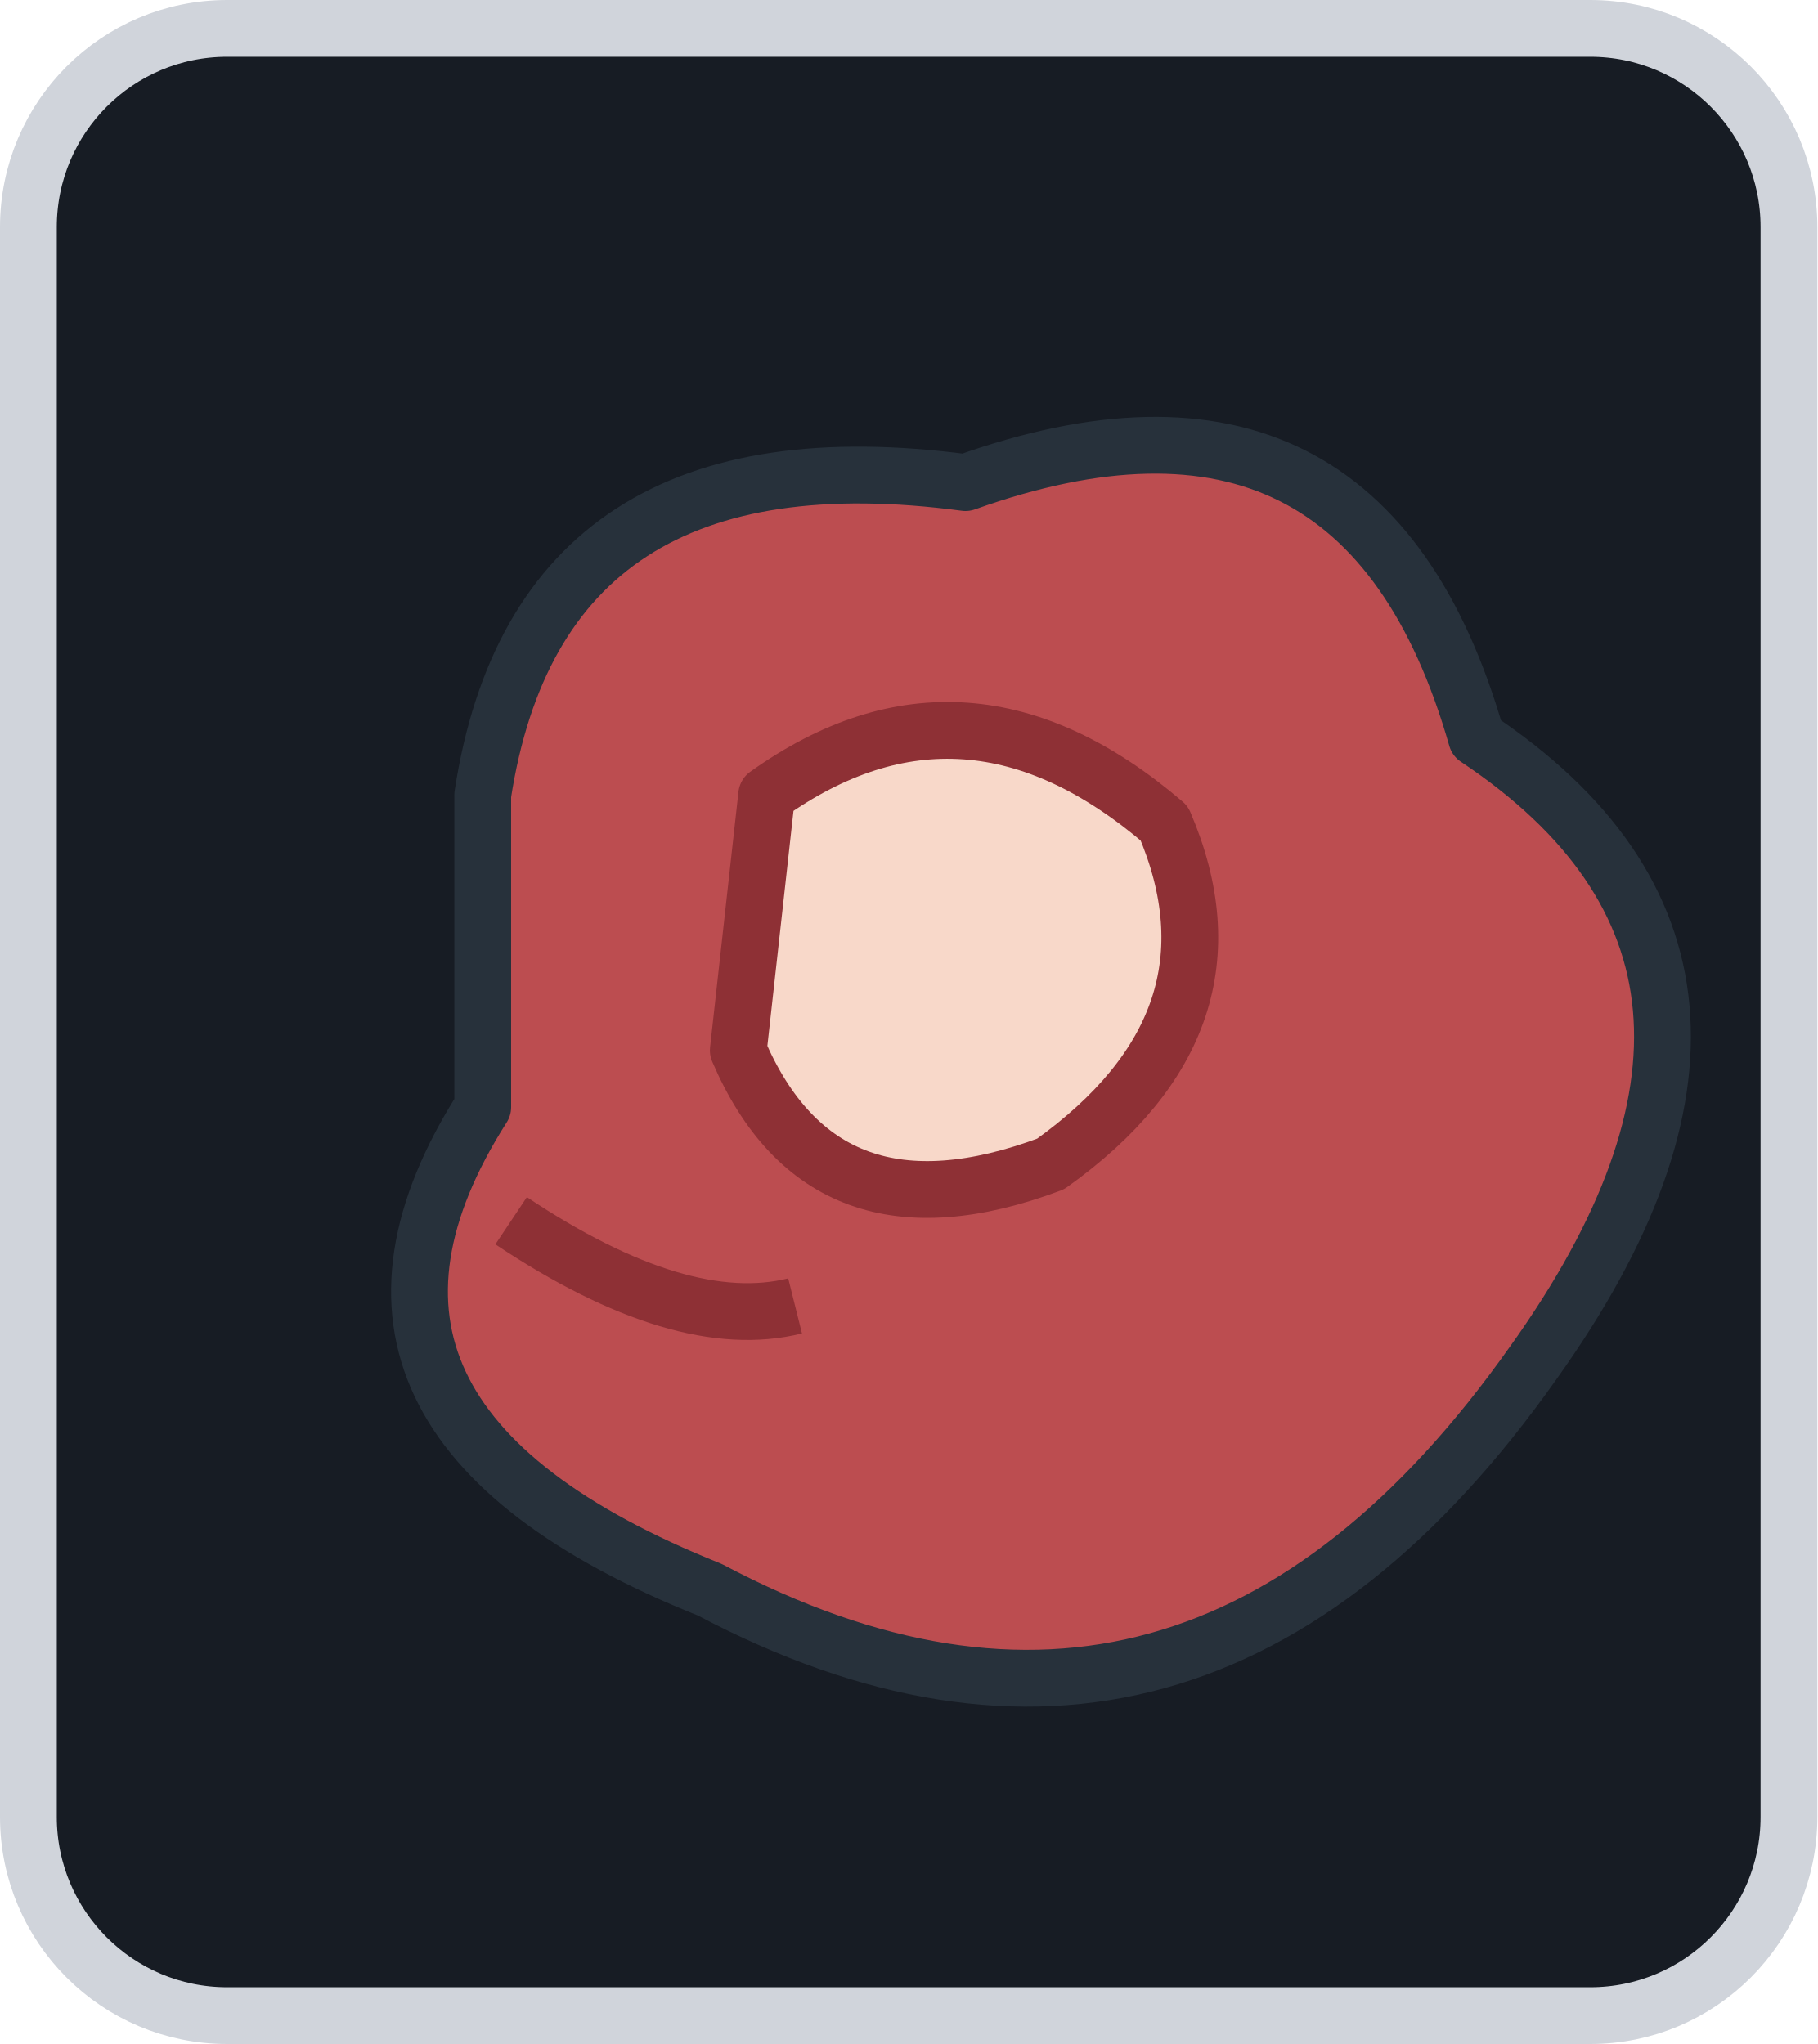
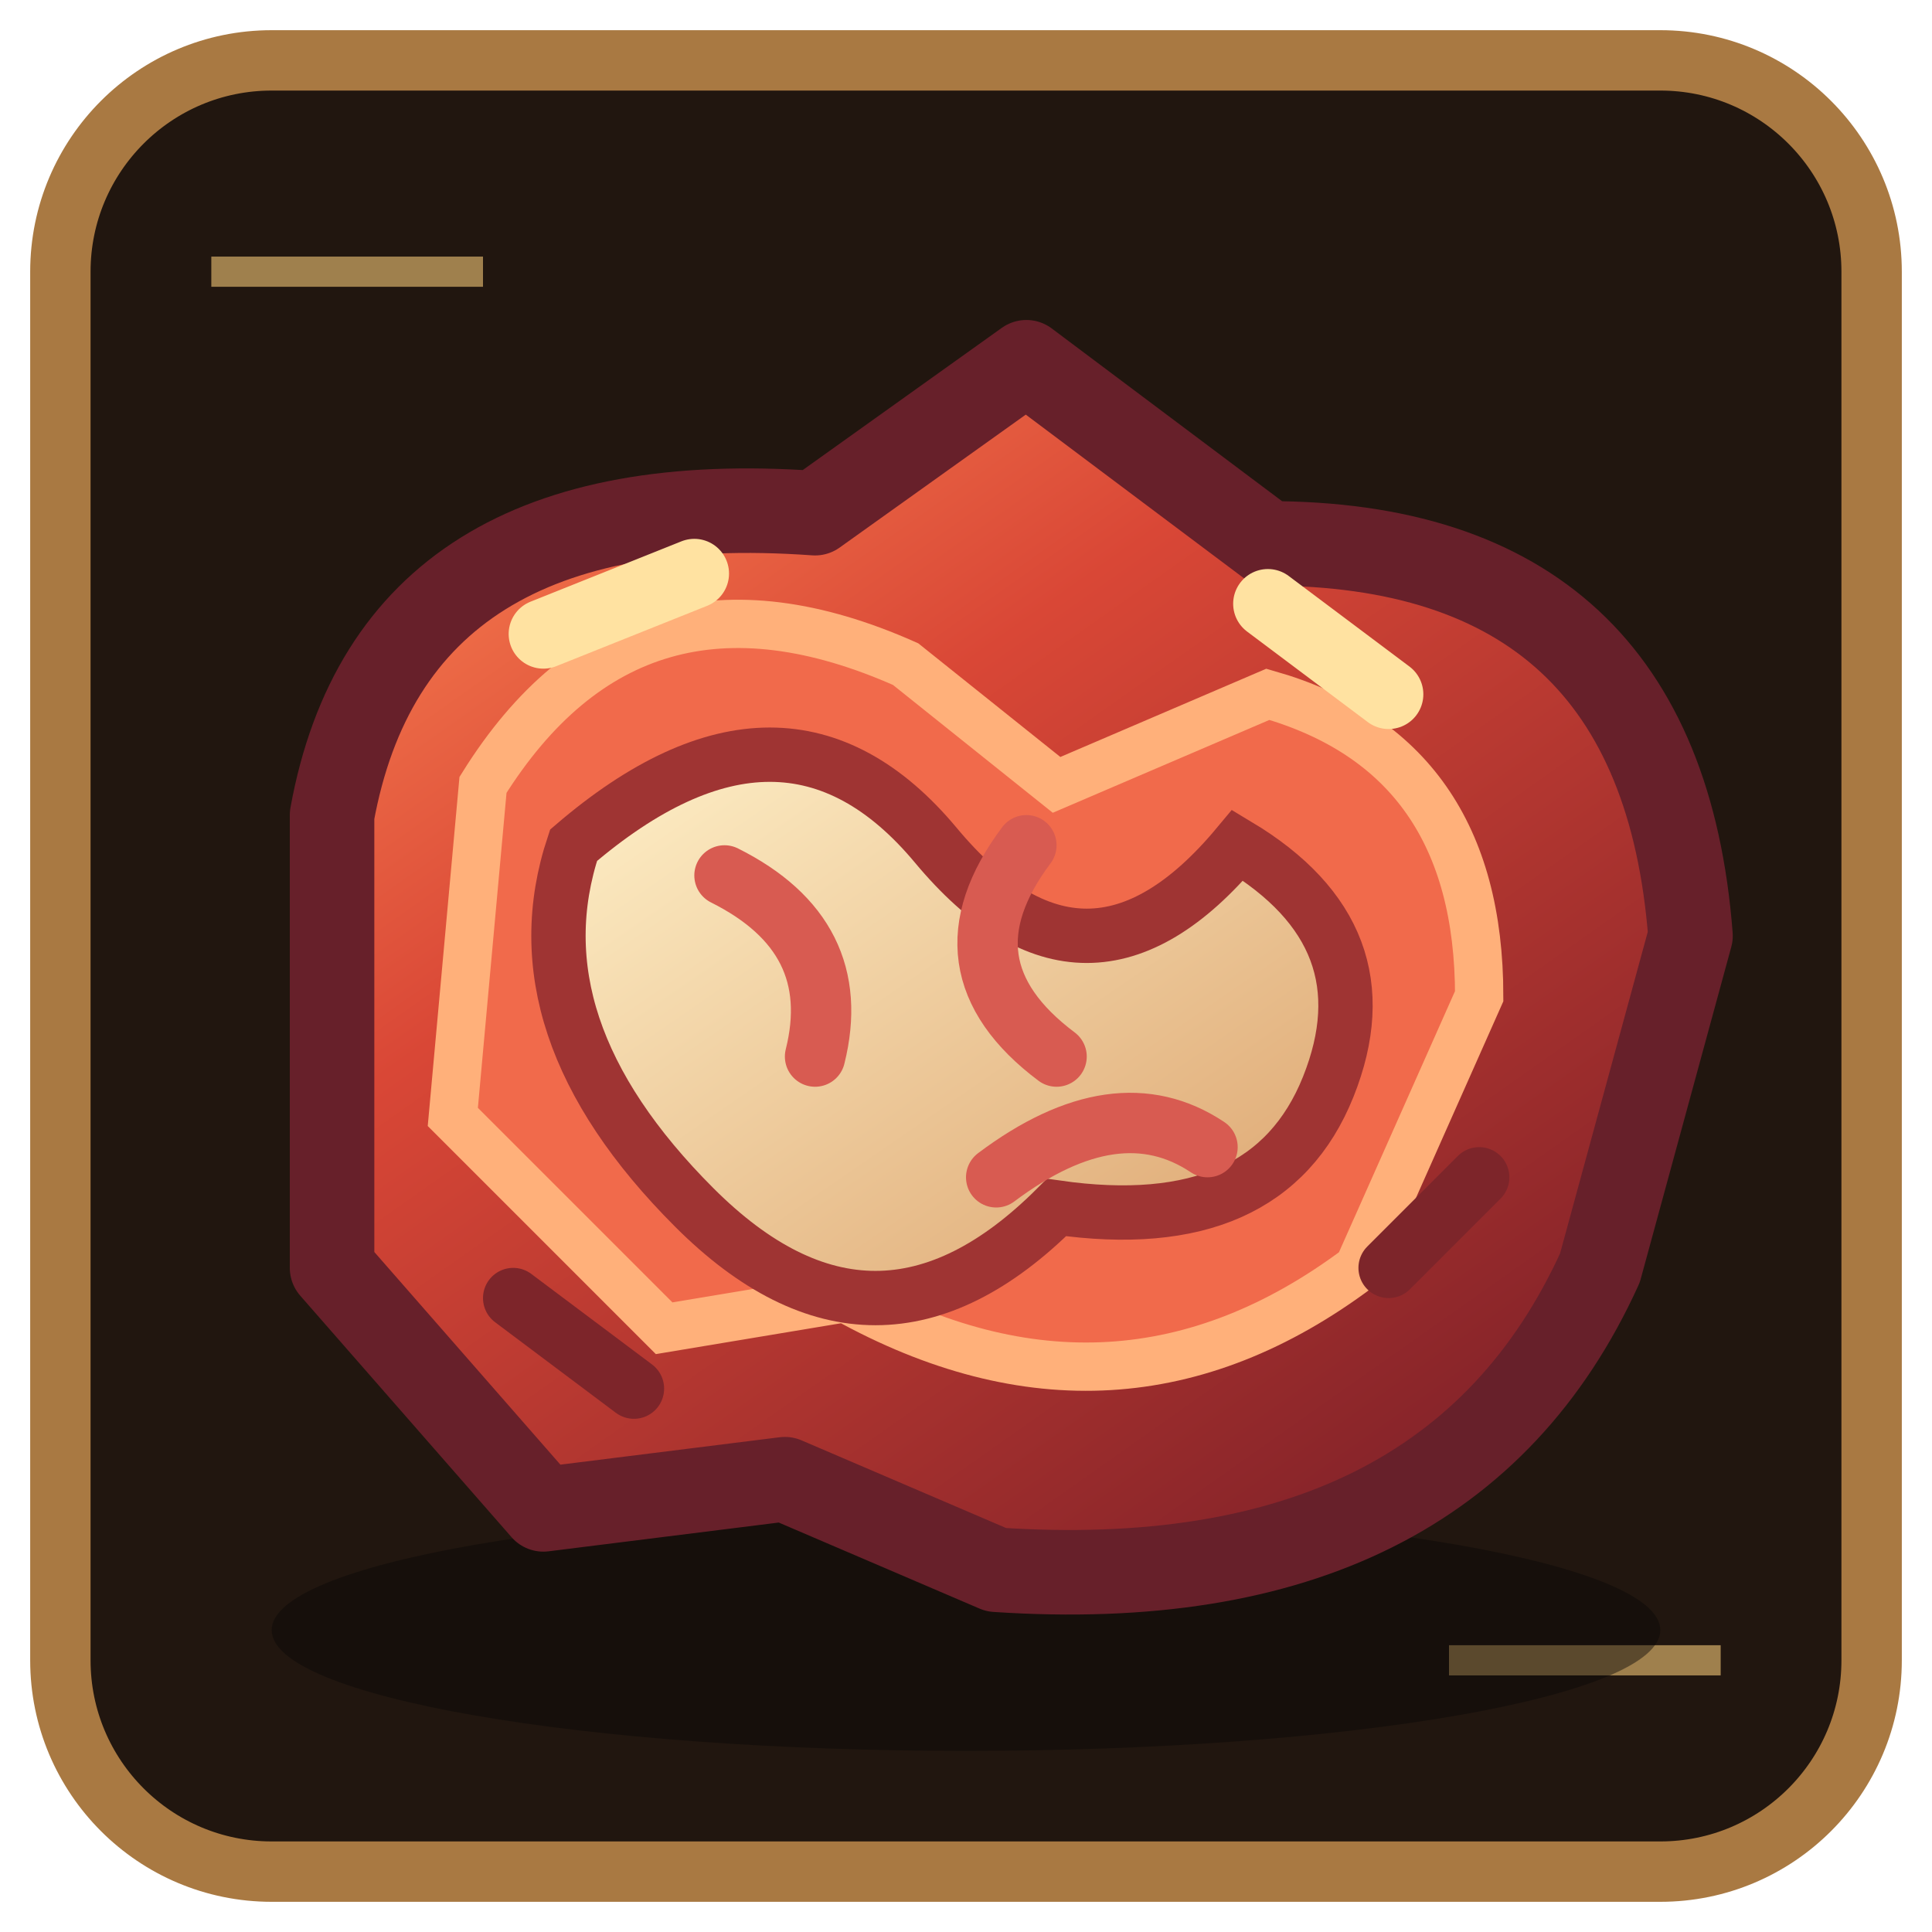
- <svg xmlns="http://www.w3.org/2000/svg" viewBox="0 0 64 72" role="img" aria-label="mat_meat">
-   <rect x="1" y="1" width="62" height="70" rx="7" fill="#171c24" stroke="#d0d4db" stroke-width="2" />
-   <g fill="#bc4d50" stroke="#27313b" stroke-width="2" stroke-linejoin="round">
-     <path d="M17 28Q19 15 34 17Q48 12 52 26Q64 34 54 48Q42 65 25 56Q10 50 17 39Z" />
-     <path d="M27 28Q34 23 41 29Q44 36 37 41Q29 44 26 37Z" fill="#f8d8c9" stroke="#8e3035" stroke-width="2" />
-     <path d="M18 43Q24 47 28 46" fill="none" stroke="#8e3035" stroke-width="2" />
-   </g>
+ <svg xmlns="http://www.w3.org/2000/svg" viewBox="0 0 64 64" role="img" aria-label="Crocodile Steak">
+   <rect x="2" y="2" width="60" height="60" rx="7" fill="#21160f" stroke="#a97942" stroke-width="2" />
+   <path d="M7 9h9M48 55h9" stroke="#e2b86e" stroke-width="1" opacity=".65" />
+   <defs>
+     <linearGradient id="steak" x1="0" y1="0" x2=".8" y2="1">
+       <stop stop-color="#ff8b55" />
+       <stop offset=".38" stop-color="#d94736" />
+       <stop offset="1" stop-color="#7e2028" />
+     </linearGradient>
+     <linearGradient id="fat" x1="0" y1="0" x2="1" y2="1">
+       <stop stop-color="#fff1c9" />
+       <stop offset="1" stop-color="#dba16b" />
+     </linearGradient>
+   </defs>
+   <ellipse cx="32" cy="54" rx="23" ry="4" fill="#080706" opacity=".45" />
+   <path d="M11 27Q13 16 27 17l7-5 8 6q13 0 14 13l-3 11q-5 11-20 10l-7-3-8 1-7-8Z" fill="url(#steak)" stroke="#67202a" stroke-width="2.8" stroke-linejoin="round" />
+   <path d="M16 26q5-8 14-4l5 4 7-3q7 2 7 10l-4 9q-8 6-17 1l-6 1-7-7Z" fill="#f16a4b" stroke="#ffb07a" stroke-width="1.6" />
+   <path d="M19 28q7-6 12 0t10 0q5 3 3 8t-9 4q-6 6-12 0t-4-12Z" fill="url(#fat)" stroke="#9f3433" stroke-width="1.8" />
+   <path d="M24 29q4 2 3 6m7-7q-3 4 1 7m-2 4q4-3 7-1" fill="none" stroke="#d85b51" stroke-width="2" stroke-linecap="round" />
+   <path d="M18 21l5-2m19 1 4 3" stroke="#ffe2a1" stroke-width="2.3" stroke-linecap="round" />
+   <path d="M17 43l4 3m25-4 3-3" stroke="#7d252a" stroke-width="2" stroke-linecap="round" />
</svg>
